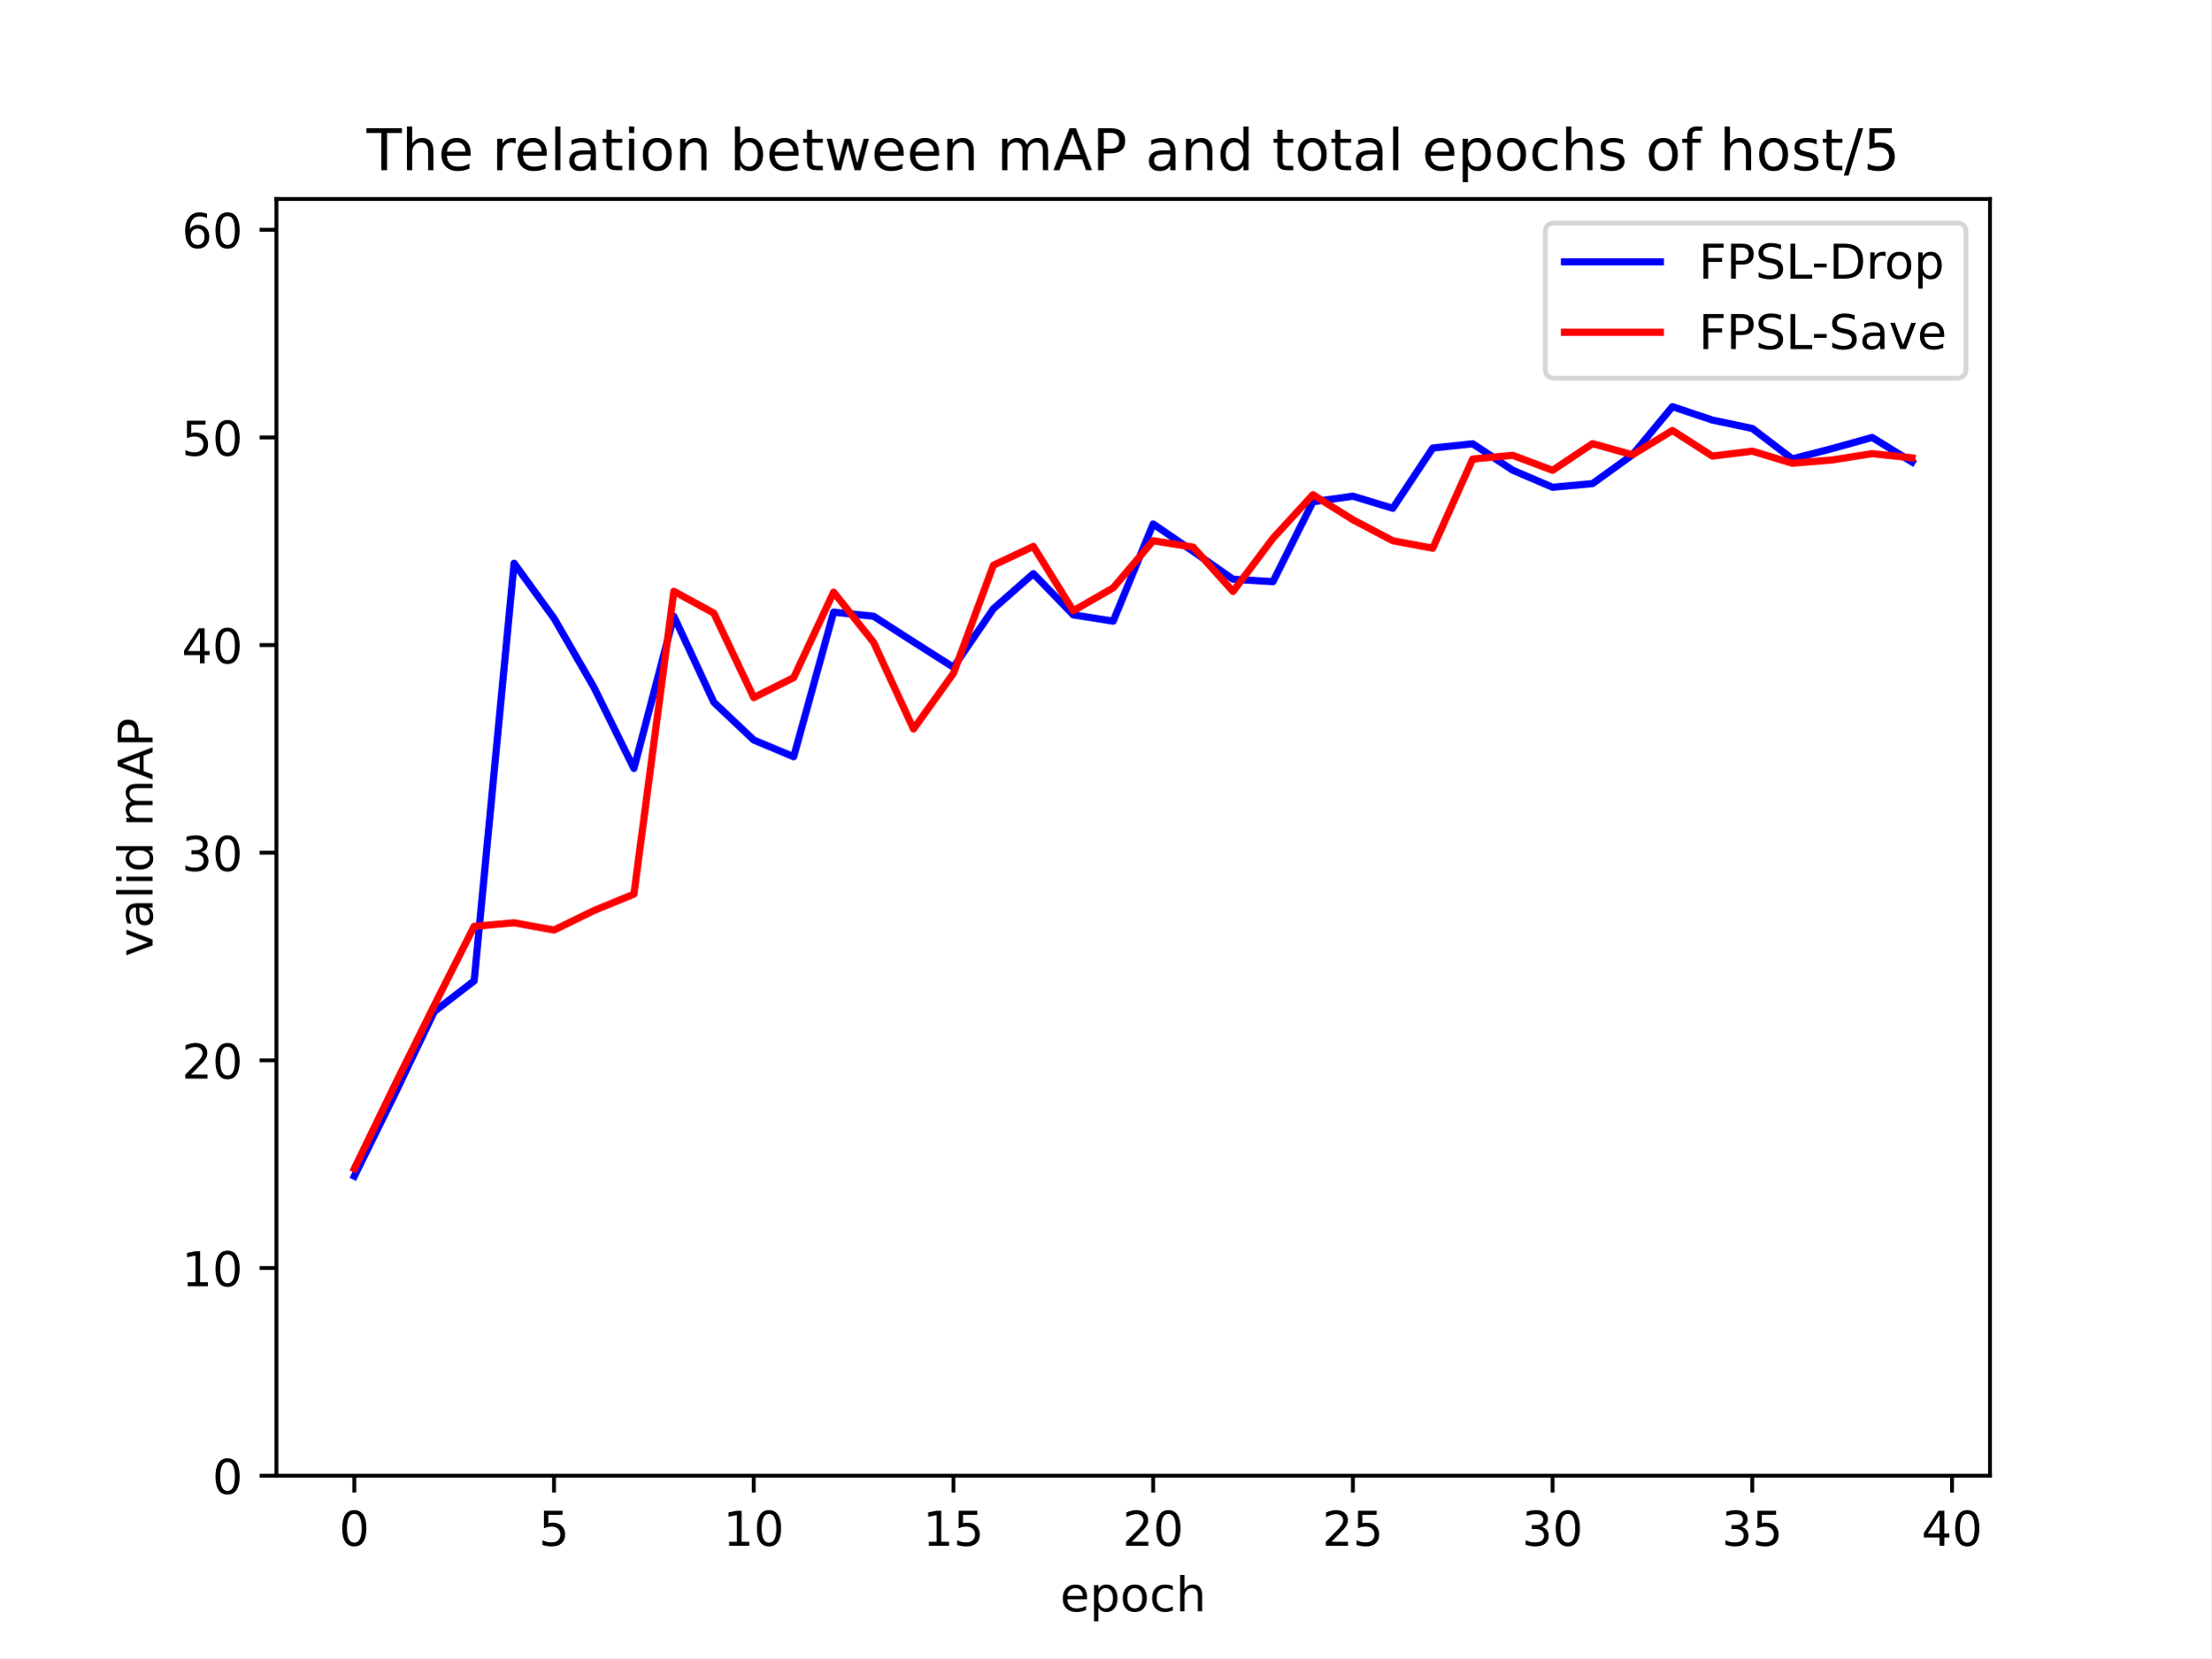
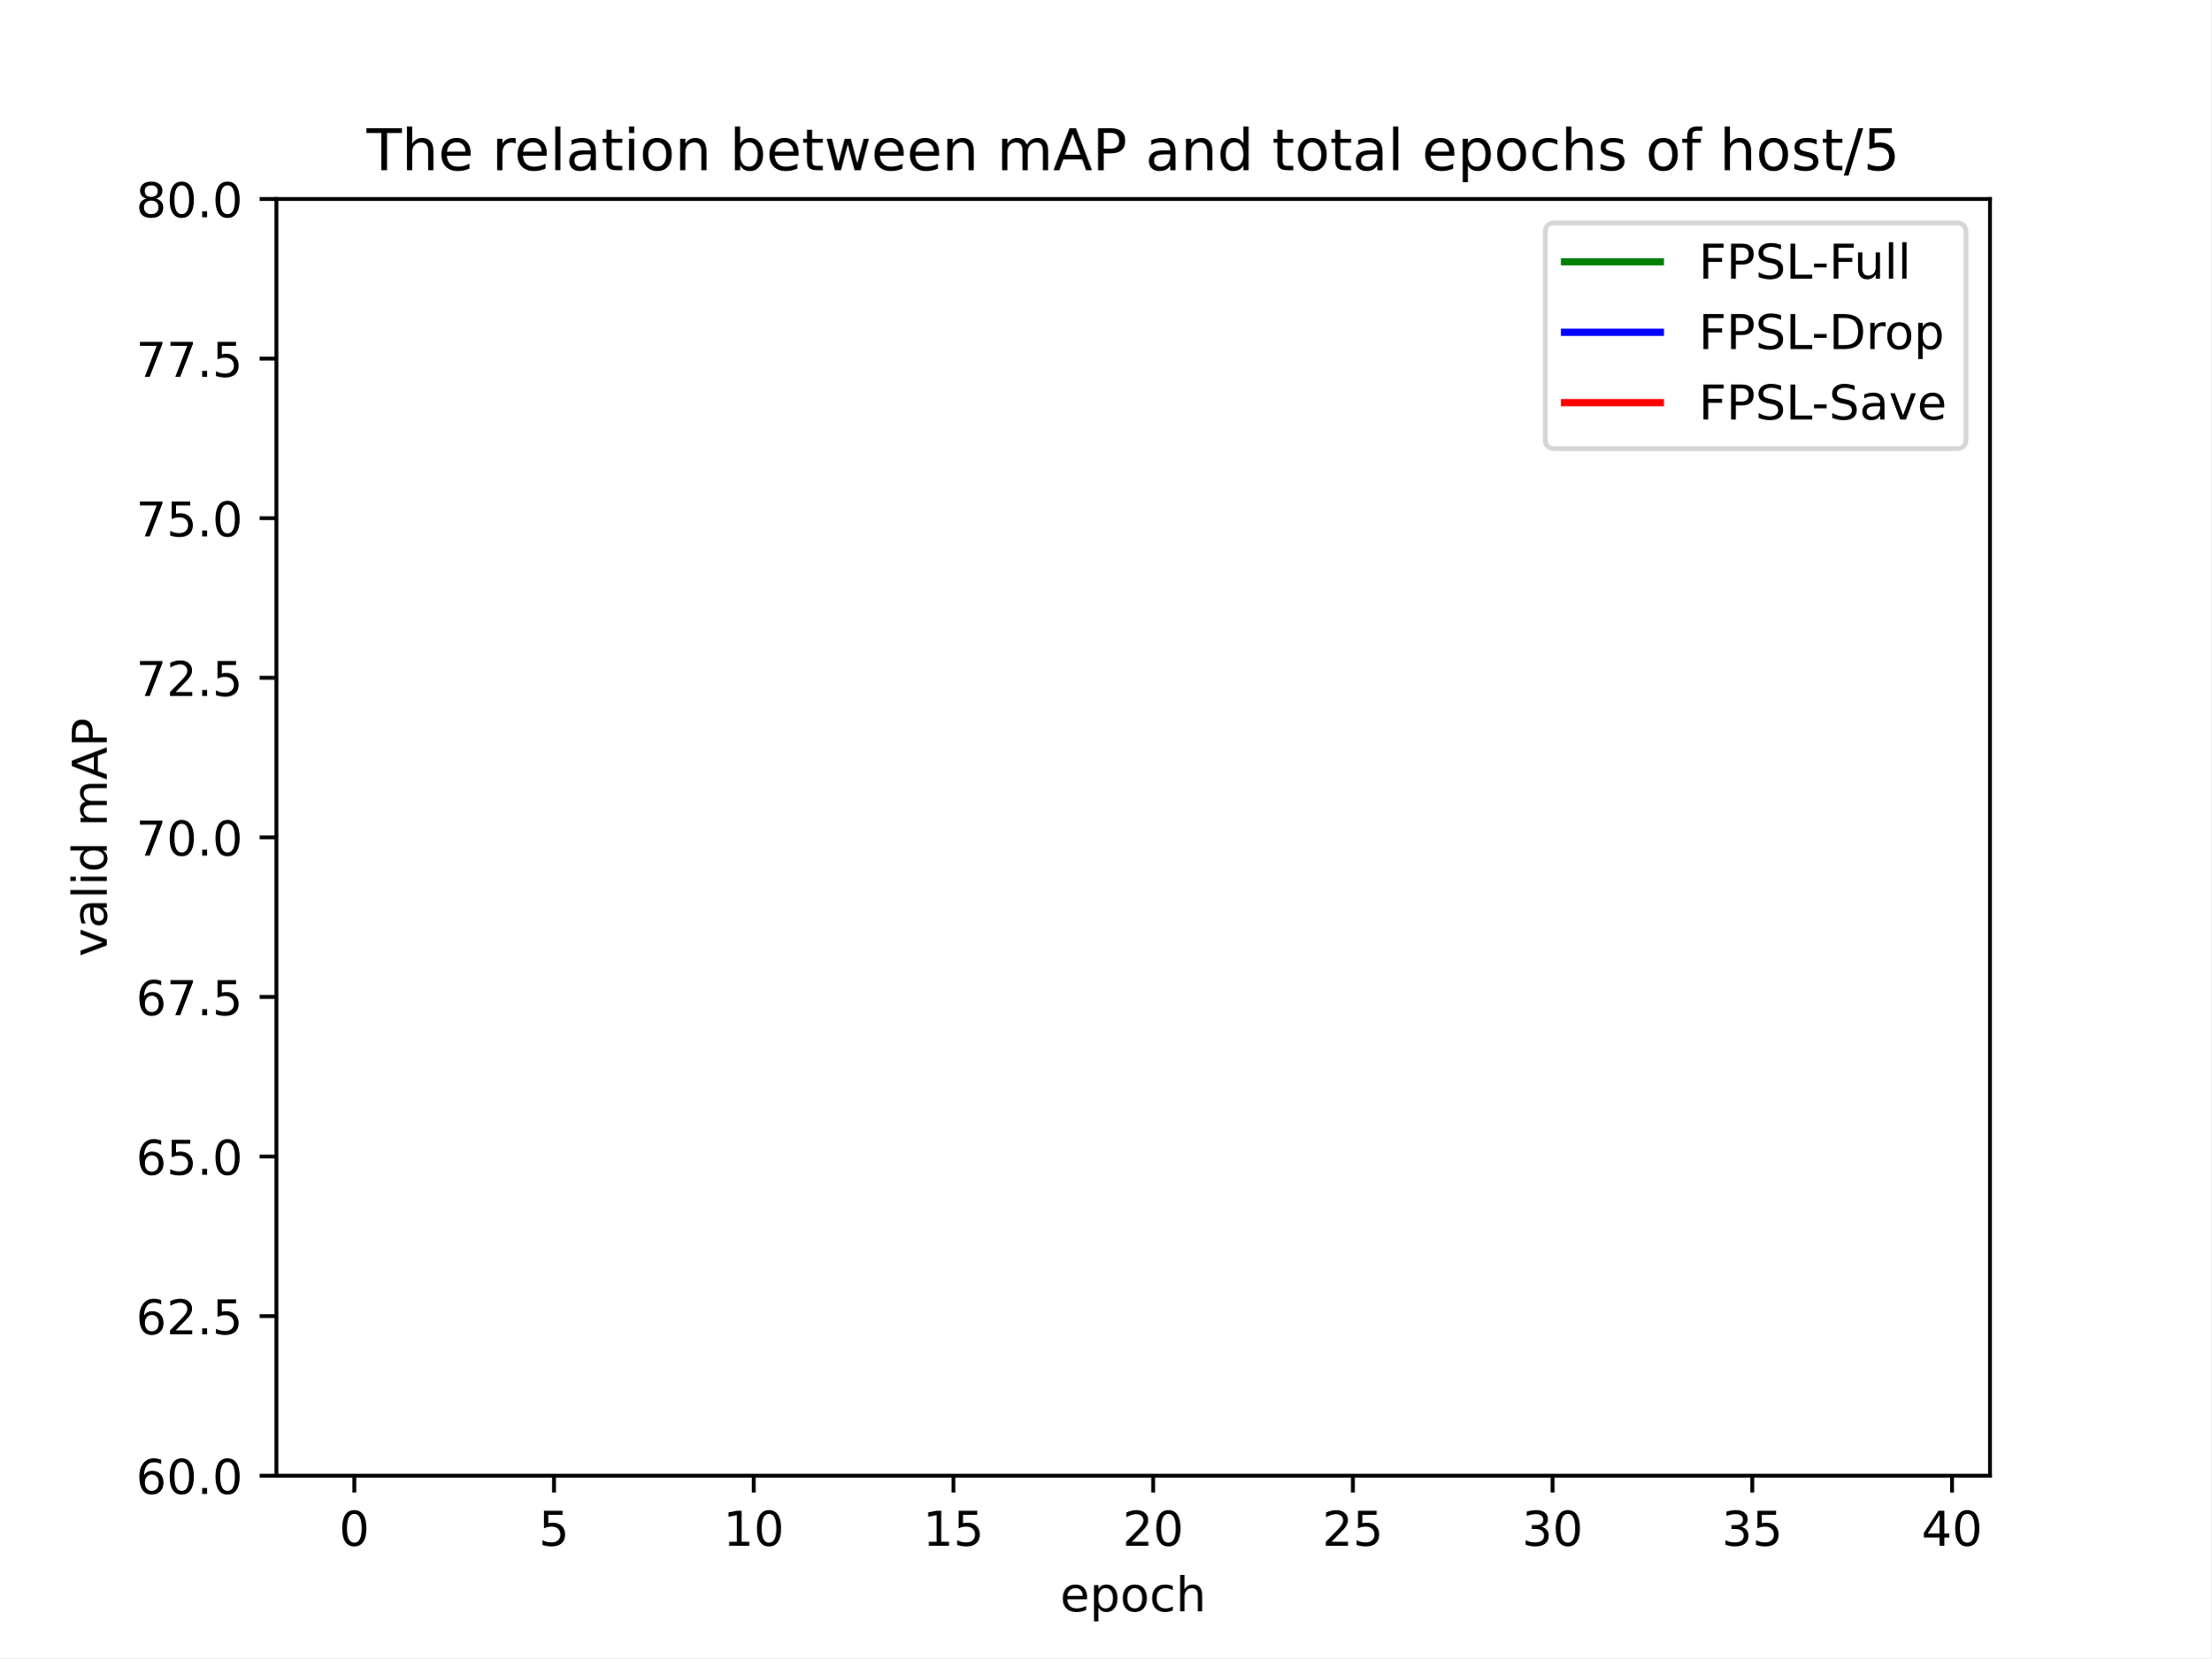
<svg xmlns="http://www.w3.org/2000/svg" xmlns:xlink="http://www.w3.org/1999/xlink" width="460.8pt" height="345.6pt" viewBox="0 0 460.8 345.6" version="1.1">
  <defs>
    <style type="text/css">*{stroke-linejoin: round; stroke-linecap: butt}</style>
  </defs>
  <g id="figure_1">
    <g id="patch_1">
      <path d="M 0 345.6  L 460.8 345.6  L 460.8 0  L 0 0  z " style="fill: #ffffff" />
    </g>
    <g id="axes_1">
      <g id="patch_2">
        <path d="M 57.6 307.584  L 414.72 307.584  L 414.72 41.472  L 57.6 41.472  z " style="fill: #ffffff" />
      </g>
      <g id="matplotlib.axis_1">
        <g id="xtick_1">
          <g id="line2d_1">
            <defs>
-               <path id="ma61ef6235e" d="M 0 0  L 0 3.5  " style="stroke: #000000; stroke-width: 0.8" />
-             </defs>
-             <g>
-               <use xlink:href="#ma61ef6235e" x="73.833" y="307.584" style="stroke: #000000; stroke-width: 0.8" />
+               <path id="mdf54185e57" d="M 0 0  L 0 3.5  " style="stroke: #000000; stroke-width: 0.8" />
+             </defs>
+             <g>
+               <use xlink:href="#mdf54185e57" x="73.833" y="307.584" style="stroke: #000000; stroke-width: 0.8" />
            </g>
          </g>
          <g id="text_1">
            <g transform="translate(70.65148 322.1824) scale(0.1 -0.1)">
              <defs>
                <path id="DejaVuSans-30" d="M 2034 4250  Q 1547 4250 1301 3770  Q 1056 3291 1056 2328  Q 1056 1369 1301 889  Q 1547 409 2034 409  Q 2525 409 2770 889  Q 3016 1369 3016 2328  Q 3016 3291 2770 3770  Q 2525 4250 2034 4250  z M 2034 4750  Q 2819 4750 3233 4129  Q 3647 3509 3647 2328  Q 3647 1150 3233 529  Q 2819 -91 2034 -91  Q 1250 -91 836 529  Q 422 1150 422 2328  Q 422 3509 836 4129  Q 1250 4750 2034 4750  z " transform="scale(0.015625)" />
              </defs>
              <use xlink:href="#DejaVuSans-30" />
            </g>
          </g>
        </g>
        <g id="xtick_2">
          <g id="line2d_2">
            <g>
-               <use xlink:href="#ma61ef6235e" x="115.455" y="307.584" style="stroke: #000000; stroke-width: 0.8" />
+               <use xlink:href="#mdf54185e57" x="115.455" y="307.584" style="stroke: #000000; stroke-width: 0.8" />
            </g>
          </g>
          <g id="text_2">
            <g transform="translate(112.2739 322.1824) scale(0.1 -0.1)">
              <defs>
                <path id="DejaVuSans-35" d="M 691 4666  L 3169 4666  L 3169 4134  L 1269 4134  L 1269 2991  Q 1406 3038 1543 3061  Q 1681 3084 1819 3084  Q 2600 3084 3056 2656  Q 3513 2228 3513 1497  Q 3513 744 3044 326  Q 2575 -91 1722 -91  Q 1428 -91 1123 -41  Q 819 9 494 109  L 494 744  Q 775 591 1075 516  Q 1375 441 1709 441  Q 2250 441 2565 725  Q 2881 1009 2881 1497  Q 2881 1984 2565 2268  Q 2250 2553 1709 2553  Q 1456 2553 1204 2497  Q 953 2441 691 2322  L 691 4666  z " transform="scale(0.015625)" />
              </defs>
              <use xlink:href="#DejaVuSans-35" />
            </g>
          </g>
        </g>
        <g id="xtick_3">
          <g id="line2d_3">
            <g>
-               <use xlink:href="#ma61ef6235e" x="157.077" y="307.584" style="stroke: #000000; stroke-width: 0.8" />
+               <use xlink:href="#mdf54185e57" x="157.077" y="307.584" style="stroke: #000000; stroke-width: 0.8" />
            </g>
          </g>
          <g id="text_3">
            <g transform="translate(150.715 322.1824) scale(0.1 -0.1)">
              <defs>
                <path id="DejaVuSans-31" d="M 794 531  L 1825 531  L 1825 4091  L 703 3866  L 703 4441  L 1819 4666  L 2450 4666  L 2450 531  L 3481 531  L 3481 0  L 794 0  L 794 531  z " transform="scale(0.015625)" />
              </defs>
              <use xlink:href="#DejaVuSans-31" />
              <use xlink:href="#DejaVuSans-30" x="63.623" />
            </g>
          </g>
        </g>
        <g id="xtick_4">
          <g id="line2d_4">
            <g>
-               <use xlink:href="#ma61ef6235e" x="198.7" y="307.584" style="stroke: #000000; stroke-width: 0.8" />
+               <use xlink:href="#mdf54185e57" x="198.7" y="307.584" style="stroke: #000000; stroke-width: 0.8" />
            </g>
          </g>
          <g id="text_4">
            <g transform="translate(192.3374 322.1824) scale(0.1 -0.1)">
              <use xlink:href="#DejaVuSans-31" />
              <use xlink:href="#DejaVuSans-35" x="63.623" />
            </g>
          </g>
        </g>
        <g id="xtick_5">
          <g id="line2d_5">
            <g>
-               <use xlink:href="#ma61ef6235e" x="240.322" y="307.584" style="stroke: #000000; stroke-width: 0.8" />
+               <use xlink:href="#mdf54185e57" x="240.322" y="307.584" style="stroke: #000000; stroke-width: 0.8" />
            </g>
          </g>
          <g id="text_5">
            <g transform="translate(233.9597 322.1824) scale(0.1 -0.1)">
              <defs>
                <path id="DejaVuSans-32" d="M 1228 531  L 3431 531  L 3431 0  L 469 0  L 469 531  Q 828 903 1448 1529  Q 2069 2156 2228 2338  Q 2531 2678 2651 2914  Q 2772 3150 2772 3378  Q 2772 3750 2511 3984  Q 2250 4219 1831 4219  Q 1534 4219 1204 4116  Q 875 4013 500 3803  L 500 4441  Q 881 4594 1212 4672  Q 1544 4750 1819 4750  Q 2544 4750 2975 4387  Q 3406 4025 3406 3419  Q 3406 3131 3298 2873  Q 3191 2616 2906 2266  Q 2828 2175 2409 1742  Q 1991 1309 1228 531  z " transform="scale(0.015625)" />
              </defs>
              <use xlink:href="#DejaVuSans-32" />
              <use xlink:href="#DejaVuSans-30" x="63.623" />
            </g>
          </g>
        </g>
        <g id="xtick_6">
          <g id="line2d_6">
            <g>
-               <use xlink:href="#ma61ef6235e" x="281.945" y="307.584" style="stroke: #000000; stroke-width: 0.8" />
+               <use xlink:href="#mdf54185e57" x="281.945" y="307.584" style="stroke: #000000; stroke-width: 0.8" />
            </g>
          </g>
          <g id="text_6">
            <g transform="translate(275.5821 322.1824) scale(0.1 -0.1)">
              <use xlink:href="#DejaVuSans-32" />
              <use xlink:href="#DejaVuSans-35" x="63.623" />
            </g>
          </g>
        </g>
        <g id="xtick_7">
          <g id="line2d_7">
            <g>
-               <use xlink:href="#ma61ef6235e" x="323.567" y="307.584" style="stroke: #000000; stroke-width: 0.8" />
+               <use xlink:href="#mdf54185e57" x="323.567" y="307.584" style="stroke: #000000; stroke-width: 0.8" />
            </g>
          </g>
          <g id="text_7">
            <g transform="translate(317.2045 322.1824) scale(0.1 -0.1)">
              <defs>
                <path id="DejaVuSans-33" d="M 2597 2516  Q 3050 2419 3304 2112  Q 3559 1806 3559 1356  Q 3559 666 3084 287  Q 2609 -91 1734 -91  Q 1441 -91 1130 -33  Q 819 25 488 141  L 488 750  Q 750 597 1062 519  Q 1375 441 1716 441  Q 2309 441 2620 675  Q 2931 909 2931 1356  Q 2931 1769 2642 2001  Q 2353 2234 1838 2234  L 1294 2234  L 1294 2753  L 1863 2753  Q 2328 2753 2575 2939  Q 2822 3125 2822 3475  Q 2822 3834 2567 4026  Q 2313 4219 1838 4219  Q 1578 4219 1281 4162  Q 984 4106 628 3988  L 628 4550  Q 988 4650 1302 4700  Q 1616 4750 1894 4750  Q 2613 4750 3031 4423  Q 3450 4097 3450 3541  Q 3450 3153 3228 2886  Q 3006 2619 2597 2516  z " transform="scale(0.015625)" />
              </defs>
              <use xlink:href="#DejaVuSans-33" />
              <use xlink:href="#DejaVuSans-30" x="63.623" />
            </g>
          </g>
        </g>
        <g id="xtick_8">
          <g id="line2d_8">
            <g>
-               <use xlink:href="#ma61ef6235e" x="365.189" y="307.584" style="stroke: #000000; stroke-width: 0.8" />
+               <use xlink:href="#mdf54185e57" x="365.189" y="307.584" style="stroke: #000000; stroke-width: 0.8" />
            </g>
          </g>
          <g id="text_8">
            <g transform="translate(358.8269 322.1824) scale(0.1 -0.1)">
              <use xlink:href="#DejaVuSans-33" />
              <use xlink:href="#DejaVuSans-35" x="63.623" />
            </g>
          </g>
        </g>
        <g id="xtick_9">
          <g id="line2d_9">
            <g>
-               <use xlink:href="#ma61ef6235e" x="406.812" y="307.584" style="stroke: #000000; stroke-width: 0.8" />
+               <use xlink:href="#mdf54185e57" x="406.812" y="307.584" style="stroke: #000000; stroke-width: 0.8" />
            </g>
          </g>
          <g id="text_9">
            <g transform="translate(400.4492 322.1824) scale(0.1 -0.1)">
              <defs>
                <path id="DejaVuSans-34" d="M 2419 4116  L 825 1625  L 2419 1625  L 2419 4116  z M 2253 4666  L 3047 4666  L 3047 1625  L 3713 1625  L 3713 1100  L 3047 1100  L 3047 0  L 2419 0  L 2419 1100  L 313 1100  L 313 1709  L 2253 4666  z " transform="scale(0.015625)" />
              </defs>
              <use xlink:href="#DejaVuSans-34" />
              <use xlink:href="#DejaVuSans-30" x="63.623" />
            </g>
          </g>
        </g>
        <g id="text_10">
          <g transform="translate(220.9319 335.8606) scale(0.1 -0.1)">
            <defs>
              <path id="DejaVuSans-65" d="M 3597 1894  L 3597 1613  L 953 1613  Q 991 1019 1311 708  Q 1631 397 2203 397  Q 2534 397 2845 478  Q 3156 559 3463 722  L 3463 178  Q 3153 47 2828 -22  Q 2503 -91 2169 -91  Q 1331 -91 842 396  Q 353 884 353 1716  Q 353 2575 817 3079  Q 1281 3584 2069 3584  Q 2775 3584 3186 3129  Q 3597 2675 3597 1894  z M 3022 2063  Q 3016 2534 2758 2815  Q 2500 3097 2075 3097  Q 1594 3097 1305 2825  Q 1016 2553 972 2059  L 3022 2063  z " transform="scale(0.015625)" />
              <path id="DejaVuSans-70" d="M 1159 525  L 1159 -1331  L 581 -1331  L 581 3500  L 1159 3500  L 1159 2969  Q 1341 3281 1617 3432  Q 1894 3584 2278 3584  Q 2916 3584 3314 3078  Q 3713 2572 3713 1747  Q 3713 922 3314 415  Q 2916 -91 2278 -91  Q 1894 -91 1617 61  Q 1341 213 1159 525  z M 3116 1747  Q 3116 2381 2855 2742  Q 2594 3103 2138 3103  Q 1681 3103 1420 2742  Q 1159 2381 1159 1747  Q 1159 1113 1420 752  Q 1681 391 2138 391  Q 2594 391 2855 752  Q 3116 1113 3116 1747  z " transform="scale(0.015625)" />
              <path id="DejaVuSans-6f" d="M 1959 3097  Q 1497 3097 1228 2736  Q 959 2375 959 1747  Q 959 1119 1226 758  Q 1494 397 1959 397  Q 2419 397 2687 759  Q 2956 1122 2956 1747  Q 2956 2369 2687 2733  Q 2419 3097 1959 3097  z M 1959 3584  Q 2709 3584 3137 3096  Q 3566 2609 3566 1747  Q 3566 888 3137 398  Q 2709 -91 1959 -91  Q 1206 -91 779 398  Q 353 888 353 1747  Q 353 2609 779 3096  Q 1206 3584 1959 3584  z " transform="scale(0.015625)" />
              <path id="DejaVuSans-63" d="M 3122 3366  L 3122 2828  Q 2878 2963 2633 3030  Q 2388 3097 2138 3097  Q 1578 3097 1268 2742  Q 959 2388 959 1747  Q 959 1106 1268 751  Q 1578 397 2138 397  Q 2388 397 2633 464  Q 2878 531 3122 666  L 3122 134  Q 2881 22 2623 -34  Q 2366 -91 2075 -91  Q 1284 -91 818 406  Q 353 903 353 1747  Q 353 2603 823 3093  Q 1294 3584 2113 3584  Q 2378 3584 2631 3529  Q 2884 3475 3122 3366  z " transform="scale(0.015625)" />
              <path id="DejaVuSans-68" d="M 3513 2113  L 3513 0  L 2938 0  L 2938 2094  Q 2938 2591 2744 2837  Q 2550 3084 2163 3084  Q 1697 3084 1428 2787  Q 1159 2491 1159 1978  L 1159 0  L 581 0  L 581 4863  L 1159 4863  L 1159 2956  Q 1366 3272 1645 3428  Q 1925 3584 2291 3584  Q 2894 3584 3203 3211  Q 3513 2838 3513 2113  z " transform="scale(0.015625)" />
            </defs>
            <use xlink:href="#DejaVuSans-65" />
            <use xlink:href="#DejaVuSans-70" x="61.523" />
            <use xlink:href="#DejaVuSans-6f" x="125" />
            <use xlink:href="#DejaVuSans-63" x="186.182" />
            <use xlink:href="#DejaVuSans-68" x="241.162" />
          </g>
        </g>
      </g>
      <g id="matplotlib.axis_2">
        <g id="ytick_1">
          <g id="line2d_10">
            <defs>
-               <path id="mece4c8cf5b" d="M 0 0  L -3.5 0  " style="stroke: #000000; stroke-width: 0.8" />
-             </defs>
-             <g>
-               <use xlink:href="#mece4c8cf5b" x="57.6" y="307.584" style="stroke: #000000; stroke-width: 0.8" />
+               <path id="m11a56a03ef" d="M 0 0  L -3.5 0  " style="stroke: #000000; stroke-width: 0.8" />
+             </defs>
+             <g>
+               <use xlink:href="#m11a56a03ef" x="57.6" y="307.584" style="stroke: #000000; stroke-width: 0.8" />
            </g>
          </g>
          <g id="text_11">
-             <g transform="translate(44.2375 311.3832) scale(0.1 -0.1)">
-               <use xlink:href="#DejaVuSans-30" />
+             <g transform="translate(28.33438 311.3832) scale(0.1 -0.1)">
+               <defs>
+                 <path id="DejaVuSans-36" d="M 2113 2584  Q 1688 2584 1439 2293  Q 1191 2003 1191 1497  Q 1191 994 1439 701  Q 1688 409 2113 409  Q 2538 409 2786 701  Q 3034 994 3034 1497  Q 3034 2003 2786 2293  Q 2538 2584 2113 2584  z M 3366 4563  L 3366 3988  Q 3128 4100 2886 4159  Q 2644 4219 2406 4219  Q 1781 4219 1451 3797  Q 1122 3375 1075 2522  Q 1259 2794 1537 2939  Q 1816 3084 2150 3084  Q 2853 3084 3261 2657  Q 3669 2231 3669 1497  Q 3669 778 3244 343  Q 2819 -91 2113 -91  Q 1303 -91 875 529  Q 447 1150 447 2328  Q 447 3434 972 4092  Q 1497 4750 2381 4750  Q 2619 4750 2861 4703  Q 3103 4656 3366 4563  z " transform="scale(0.015625)" />
+                 <path id="DejaVuSans-2e" d="M 684 794  L 1344 794  L 1344 0  L 684 0  L 684 794  z " transform="scale(0.015625)" />
+               </defs>
+               <use xlink:href="#DejaVuSans-36" />
+               <use xlink:href="#DejaVuSans-30" x="63.623" />
+               <use xlink:href="#DejaVuSans-2e" x="127.246" />
+               <use xlink:href="#DejaVuSans-30" x="159.033" />
            </g>
          </g>
        </g>
        <g id="ytick_2">
          <g id="line2d_11">
            <g>
-               <use xlink:href="#mece4c8cf5b" x="57.6" y="264.3" style="stroke: #000000; stroke-width: 0.8" />
+               <use xlink:href="#m11a56a03ef" x="57.6" y="274.32" style="stroke: #000000; stroke-width: 0.8" />
            </g>
          </g>
          <g id="text_12">
-             <g transform="translate(37.875 268.0992) scale(0.1 -0.1)">
-               <use xlink:href="#DejaVuSans-31" />
-               <use xlink:href="#DejaVuSans-30" x="63.623" />
+             <g transform="translate(28.33438 278.1192) scale(0.1 -0.1)">
+               <use xlink:href="#DejaVuSans-36" />
+               <use xlink:href="#DejaVuSans-32" x="63.623" />
+               <use xlink:href="#DejaVuSans-2e" x="127.246" />
+               <use xlink:href="#DejaVuSans-35" x="159.033" />
            </g>
          </g>
        </g>
        <g id="ytick_3">
          <g id="line2d_12">
            <g>
-               <use xlink:href="#mece4c8cf5b" x="57.6" y="221.016" style="stroke: #000000; stroke-width: 0.8" />
+               <use xlink:href="#m11a56a03ef" x="57.6" y="241.056" style="stroke: #000000; stroke-width: 0.8" />
            </g>
          </g>
          <g id="text_13">
-             <g transform="translate(37.875 224.8153) scale(0.1 -0.1)">
-               <use xlink:href="#DejaVuSans-32" />
-               <use xlink:href="#DejaVuSans-30" x="63.623" />
+             <g transform="translate(28.33438 244.8552) scale(0.1 -0.1)">
+               <use xlink:href="#DejaVuSans-36" />
+               <use xlink:href="#DejaVuSans-35" x="63.623" />
+               <use xlink:href="#DejaVuSans-2e" x="127.246" />
+               <use xlink:href="#DejaVuSans-30" x="159.033" />
            </g>
          </g>
        </g>
        <g id="ytick_4">
          <g id="line2d_13">
            <g>
-               <use xlink:href="#mece4c8cf5b" x="57.6" y="177.732" style="stroke: #000000; stroke-width: 0.8" />
+               <use xlink:href="#m11a56a03ef" x="57.6" y="207.792" style="stroke: #000000; stroke-width: 0.8" />
            </g>
          </g>
          <g id="text_14">
-             <g transform="translate(37.875 181.5313) scale(0.1 -0.1)">
-               <use xlink:href="#DejaVuSans-33" />
-               <use xlink:href="#DejaVuSans-30" x="63.623" />
+             <g transform="translate(28.33438 211.5912) scale(0.1 -0.1)">
+               <defs>
+                 <path id="DejaVuSans-37" d="M 525 4666  L 3525 4666  L 3525 4397  L 1831 0  L 1172 0  L 2766 4134  L 525 4134  L 525 4666  z " transform="scale(0.015625)" />
+               </defs>
+               <use xlink:href="#DejaVuSans-36" />
+               <use xlink:href="#DejaVuSans-37" x="63.623" />
+               <use xlink:href="#DejaVuSans-2e" x="127.246" />
+               <use xlink:href="#DejaVuSans-35" x="159.033" />
            </g>
          </g>
        </g>
        <g id="ytick_5">
          <g id="line2d_14">
            <g>
-               <use xlink:href="#mece4c8cf5b" x="57.6" y="134.448" style="stroke: #000000; stroke-width: 0.8" />
+               <use xlink:href="#m11a56a03ef" x="57.6" y="174.528" style="stroke: #000000; stroke-width: 0.8" />
            </g>
          </g>
          <g id="text_15">
-             <g transform="translate(37.875 138.2473) scale(0.1 -0.1)">
-               <use xlink:href="#DejaVuSans-34" />
-               <use xlink:href="#DejaVuSans-30" x="63.623" />
+             <g transform="translate(28.33438 178.3272) scale(0.1 -0.1)">
+               <use xlink:href="#DejaVuSans-37" />
+               <use xlink:href="#DejaVuSans-30" x="63.623" />
+               <use xlink:href="#DejaVuSans-2e" x="127.246" />
+               <use xlink:href="#DejaVuSans-30" x="159.033" />
            </g>
          </g>
        </g>
        <g id="ytick_6">
          <g id="line2d_15">
            <g>
-               <use xlink:href="#mece4c8cf5b" x="57.6" y="91.164" style="stroke: #000000; stroke-width: 0.8" />
+               <use xlink:href="#m11a56a03ef" x="57.6" y="141.264" style="stroke: #000000; stroke-width: 0.8" />
            </g>
          </g>
          <g id="text_16">
-             <g transform="translate(37.875 94.96335) scale(0.1 -0.1)">
-               <use xlink:href="#DejaVuSans-35" />
-               <use xlink:href="#DejaVuSans-30" x="63.623" />
+             <g transform="translate(28.33438 145.0632) scale(0.1 -0.1)">
+               <use xlink:href="#DejaVuSans-37" />
+               <use xlink:href="#DejaVuSans-32" x="63.623" />
+               <use xlink:href="#DejaVuSans-2e" x="127.246" />
+               <use xlink:href="#DejaVuSans-35" x="159.033" />
            </g>
          </g>
        </g>
        <g id="ytick_7">
          <g id="line2d_16">
            <g>
-               <use xlink:href="#mece4c8cf5b" x="57.6" y="47.88" style="stroke: #000000; stroke-width: 0.8" />
+               <use xlink:href="#m11a56a03ef" x="57.6" y="108" style="stroke: #000000; stroke-width: 0.8" />
            </g>
          </g>
          <g id="text_17">
-             <g transform="translate(37.875 51.67938) scale(0.1 -0.1)">
-               <defs>
-                 <path id="DejaVuSans-36" d="M 2113 2584  Q 1688 2584 1439 2293  Q 1191 2003 1191 1497  Q 1191 994 1439 701  Q 1688 409 2113 409  Q 2538 409 2786 701  Q 3034 994 3034 1497  Q 3034 2003 2786 2293  Q 2538 2584 2113 2584  z M 3366 4563  L 3366 3988  Q 3128 4100 2886 4159  Q 2644 4219 2406 4219  Q 1781 4219 1451 3797  Q 1122 3375 1075 2522  Q 1259 2794 1537 2939  Q 1816 3084 2150 3084  Q 2853 3084 3261 2657  Q 3669 2231 3669 1497  Q 3669 778 3244 343  Q 2819 -91 2113 -91  Q 1303 -91 875 529  Q 447 1150 447 2328  Q 447 3434 972 4092  Q 1497 4750 2381 4750  Q 2619 4750 2861 4703  Q 3103 4656 3366 4563  z " transform="scale(0.015625)" />
-               </defs>
-               <use xlink:href="#DejaVuSans-36" />
-               <use xlink:href="#DejaVuSans-30" x="63.623" />
-             </g>
-           </g>
-         </g>
-         <g id="text_18">
-           <g transform="translate(31.79531 199.3983) rotate(-90) scale(0.1 -0.1)">
+             <g transform="translate(28.33438 111.7992) scale(0.1 -0.1)">
+               <use xlink:href="#DejaVuSans-37" />
+               <use xlink:href="#DejaVuSans-35" x="63.623" />
+               <use xlink:href="#DejaVuSans-2e" x="127.246" />
+               <use xlink:href="#DejaVuSans-30" x="159.033" />
+             </g>
+           </g>
+         </g>
+         <g id="ytick_8">
+           <g id="line2d_17">
+             <g>
+               <use xlink:href="#m11a56a03ef" x="57.6" y="74.736" style="stroke: #000000; stroke-width: 0.8" />
+             </g>
+           </g>
+           <g id="text_18">
+             <g transform="translate(28.33438 78.53522) scale(0.1 -0.1)">
+               <use xlink:href="#DejaVuSans-37" />
+               <use xlink:href="#DejaVuSans-37" x="63.623" />
+               <use xlink:href="#DejaVuSans-2e" x="127.246" />
+               <use xlink:href="#DejaVuSans-35" x="159.033" />
+             </g>
+           </g>
+         </g>
+         <g id="ytick_9">
+           <g id="line2d_18">
+             <g>
+               <use xlink:href="#m11a56a03ef" x="57.6" y="41.472" style="stroke: #000000; stroke-width: 0.8" />
+             </g>
+           </g>
+           <g id="text_19">
+             <g transform="translate(28.33438 45.27122) scale(0.1 -0.1)">
+               <defs>
+                 <path id="DejaVuSans-38" d="M 2034 2216  Q 1584 2216 1326 1975  Q 1069 1734 1069 1313  Q 1069 891 1326 650  Q 1584 409 2034 409  Q 2484 409 2743 651  Q 3003 894 3003 1313  Q 3003 1734 2745 1975  Q 2488 2216 2034 2216  z M 1403 2484  Q 997 2584 770 2862  Q 544 3141 544 3541  Q 544 4100 942 4425  Q 1341 4750 2034 4750  Q 2731 4750 3128 4425  Q 3525 4100 3525 3541  Q 3525 3141 3298 2862  Q 3072 2584 2669 2484  Q 3125 2378 3379 2068  Q 3634 1759 3634 1313  Q 3634 634 3220 271  Q 2806 -91 2034 -91  Q 1263 -91 848 271  Q 434 634 434 1313  Q 434 1759 690 2068  Q 947 2378 1403 2484  z M 1172 3481  Q 1172 3119 1398 2916  Q 1625 2713 2034 2713  Q 2441 2713 2670 2916  Q 2900 3119 2900 3481  Q 2900 3844 2670 4047  Q 2441 4250 2034 4250  Q 1625 4250 1398 4047  Q 1172 3844 1172 3481  z " transform="scale(0.015625)" />
+               </defs>
+               <use xlink:href="#DejaVuSans-38" />
+               <use xlink:href="#DejaVuSans-30" x="63.623" />
+               <use xlink:href="#DejaVuSans-2e" x="127.246" />
+               <use xlink:href="#DejaVuSans-30" x="159.033" />
+             </g>
+           </g>
+         </g>
+         <g id="text_20">
+           <g transform="translate(22.25469 199.3983) rotate(-90) scale(0.1 -0.1)">
            <defs>
              <path id="DejaVuSans-76" d="M 191 3500  L 800 3500  L 1894 563  L 2988 3500  L 3597 3500  L 2284 0  L 1503 0  L 191 3500  z " transform="scale(0.015625)" />
              <path id="DejaVuSans-61" d="M 2194 1759  Q 1497 1759 1228 1600  Q 959 1441 959 1056  Q 959 750 1161 570  Q 1363 391 1709 391  Q 2188 391 2477 730  Q 2766 1069 2766 1631  L 2766 1759  L 2194 1759  z M 3341 1997  L 3341 0  L 2766 0  L 2766 531  Q 2569 213 2275 61  Q 1981 -91 1556 -91  Q 1019 -91 701 211  Q 384 513 384 1019  Q 384 1609 779 1909  Q 1175 2209 1959 2209  L 2766 2209  L 2766 2266  Q 2766 2663 2505 2880  Q 2244 3097 1772 3097  Q 1472 3097 1187 3025  Q 903 2953 641 2809  L 641 3341  Q 956 3463 1253 3523  Q 1550 3584 1831 3584  Q 2591 3584 2966 3190  Q 3341 2797 3341 1997  z " transform="scale(0.015625)" />
              <path id="DejaVuSans-6c" d="M 603 4863  L 1178 4863  L 1178 0  L 603 0  L 603 4863  z " transform="scale(0.015625)" />
              <path id="DejaVuSans-69" d="M 603 3500  L 1178 3500  L 1178 0  L 603 0  L 603 3500  z M 603 4863  L 1178 4863  L 1178 4134  L 603 4134  L 603 4863  z " transform="scale(0.015625)" />
              <path id="DejaVuSans-64" d="M 2906 2969  L 2906 4863  L 3481 4863  L 3481 0  L 2906 0  L 2906 525  Q 2725 213 2448 61  Q 2172 -91 1784 -91  Q 1150 -91 751 415  Q 353 922 353 1747  Q 353 2572 751 3078  Q 1150 3584 1784 3584  Q 2172 3584 2448 3432  Q 2725 3281 2906 2969  z M 947 1747  Q 947 1113 1208 752  Q 1469 391 1925 391  Q 2381 391 2643 752  Q 2906 1113 2906 1747  Q 2906 2381 2643 2742  Q 2381 3103 1925 3103  Q 1469 3103 1208 2742  Q 947 2381 947 1747  z " transform="scale(0.015625)" />
              <path id="DejaVuSans-20" transform="scale(0.015625)" />
              <path id="DejaVuSans-6d" d="M 3328 2828  Q 3544 3216 3844 3400  Q 4144 3584 4550 3584  Q 5097 3584 5394 3201  Q 5691 2819 5691 2113  L 5691 0  L 5113 0  L 5113 2094  Q 5113 2597 4934 2840  Q 4756 3084 4391 3084  Q 3944 3084 3684 2787  Q 3425 2491 3425 1978  L 3425 0  L 2847 0  L 2847 2094  Q 2847 2600 2669 2842  Q 2491 3084 2119 3084  Q 1678 3084 1418 2786  Q 1159 2488 1159 1978  L 1159 0  L 581 0  L 581 3500  L 1159 3500  L 1159 2956  Q 1356 3278 1631 3431  Q 1906 3584 2284 3584  Q 2666 3584 2933 3390  Q 3200 3197 3328 2828  z " transform="scale(0.015625)" />
              <path id="DejaVuSans-41" d="M 2188 4044  L 1331 1722  L 3047 1722  L 2188 4044  z M 1831 4666  L 2547 4666  L 4325 0  L 3669 0  L 3244 1197  L 1141 1197  L 716 0  L 50 0  L 1831 4666  z " transform="scale(0.015625)" />
              <path id="DejaVuSans-50" d="M 1259 4147  L 1259 2394  L 2053 2394  Q 2494 2394 2734 2622  Q 2975 2850 2975 3272  Q 2975 3691 2734 3919  Q 2494 4147 2053 4147  L 1259 4147  z M 628 4666  L 2053 4666  Q 2838 4666 3239 4311  Q 3641 3956 3641 3272  Q 3641 2581 3239 2228  Q 2838 1875 2053 1875  L 1259 1875  L 1259 0  L 628 0  L 628 4666  z " transform="scale(0.015625)" />
            </defs>
            <use xlink:href="#DejaVuSans-76" />
            <use xlink:href="#DejaVuSans-61" x="59.18" />
            <use xlink:href="#DejaVuSans-6c" x="120.459" />
            <use xlink:href="#DejaVuSans-69" x="148.242" />
            <use xlink:href="#DejaVuSans-64" x="176.025" />
            <use xlink:href="#DejaVuSans-20" x="239.502" />
            <use xlink:href="#DejaVuSans-6d" x="271.289" />
            <use xlink:href="#DejaVuSans-41" x="368.701" />
            <use xlink:href="#DejaVuSans-50" x="437.109" />
          </g>
        </g>
      </g>
-       <g id="line2d_17">
-         <path d="M 73.833 245.157  L 82.157 228.283  L 90.482 210.852  L 98.806 204.444  L 107.131 117.406  L 115.455 128.868  L 123.78 143.28  L 132.104 160.162  L 140.429 128.463  L 148.753 146.368  L 157.077 154.241  L 165.402 157.721  L 173.726 127.581  L 182.051 128.438  L 190.375 133.784  L 198.7 139.073  L 207.024 126.885  L 215.349 119.56  L 223.673 128.155  L 231.998 129.46  L 240.322 109.209  L 248.647 114.915  L 256.971 120.739  L 265.296 121.226  L 273.62 104.577  L 281.945 103.415  L 290.269 105.934  L 298.594 93.377  L 306.918 92.486  L 315.243 97.998  L 323.567 101.557  L 331.891 100.787  L 340.216 94.798  L 348.54 84.756  L 356.865 87.543  L 365.189 89.299  L 373.514 95.64  L 381.838 93.486  L 390.163 91.171  L 398.487 96.297  " clip-path="url(#pd6ff4bfc8e)" style="fill: none; stroke: #0000ff; stroke-width: 1.5; stroke-linecap: square" />
-       </g>
-       <g id="line2d_18">
-         <path d="M 73.833 243.596  L 82.157 226.393  L 90.482 209.572  L 98.806 193.073  L 107.131 192.344  L 115.455 193.85  L 123.78 189.786  L 132.104 186.368  L 140.429 123.238  L 148.753 127.792  L 157.077 145.398  L 165.402 141.232  L 173.726 123.417  L 182.051 133.881  L 190.375 151.942  L 198.7 140.351  L 207.024 117.808  L 215.349 113.886  L 223.673 127.303  L 231.998 122.516  L 240.322 112.703  L 248.647 114.034  L 256.971 123.271  L 265.296 112.188  L 273.62 103.108  L 281.945 108.33  L 290.269 112.704  L 298.594 114.255  L 306.918 95.667  L 315.243 94.897  L 323.567 98.022  L 331.891 92.46  L 340.216 94.78  L 348.54 89.717  L 356.865 95.06  L 365.189 94.03  L 373.514 96.542  L 381.838 95.859  L 390.163 94.55  L 398.487 95.431  " clip-path="url(#pd6ff4bfc8e)" style="fill: none; stroke: #ff0000; stroke-width: 1.5; stroke-linecap: square" />
+       <g id="line2d_19">
+         <path clip-path="url(#p053e50d5ec)" style="fill: none; stroke: #008000; stroke-width: 1.5; stroke-linecap: square" />
+       </g>
+       <g id="line2d_20">
+         <path clip-path="url(#p053e50d5ec)" style="fill: none; stroke: #0000ff; stroke-width: 1.5; stroke-linecap: square" />
+       </g>
+       <g id="line2d_21">
+         <path clip-path="url(#p053e50d5ec)" style="fill: none; stroke: #ff0000; stroke-width: 1.5; stroke-linecap: square" />
      </g>
      <g id="patch_3">
        <path d="M 57.6 307.584  L 57.6 41.472  " style="fill: none; stroke: #000000; stroke-width: 0.8; stroke-linejoin: miter; stroke-linecap: square" />
      </g>
      <g id="patch_4">
        <path d="M 414.72 307.584  L 414.72 41.472  " style="fill: none; stroke: #000000; stroke-width: 0.8; stroke-linejoin: miter; stroke-linecap: square" />
      </g>
      <g id="patch_5">
        <path d="M 57.6 307.584  L 414.72 307.584  " style="fill: none; stroke: #000000; stroke-width: 0.8; stroke-linejoin: miter; stroke-linecap: square" />
      </g>
      <g id="patch_6">
        <path d="M 57.6 41.472  L 414.72 41.472  " style="fill: none; stroke: #000000; stroke-width: 0.8; stroke-linejoin: miter; stroke-linecap: square" />
      </g>
-       <g id="text_19">
+       <g id="text_21">
        <g transform="translate(76.39219 35.472) scale(0.12 -0.12)">
          <defs>
            <path id="DejaVuSans-54" d="M -19 4666  L 3928 4666  L 3928 4134  L 2272 4134  L 2272 0  L 1638 0  L 1638 4134  L -19 4134  L -19 4666  z " transform="scale(0.015625)" />
            <path id="DejaVuSans-72" d="M 2631 2963  Q 2534 3019 2420 3045  Q 2306 3072 2169 3072  Q 1681 3072 1420 2755  Q 1159 2438 1159 1844  L 1159 0  L 581 0  L 581 3500  L 1159 3500  L 1159 2956  Q 1341 3275 1631 3429  Q 1922 3584 2338 3584  Q 2397 3584 2469 3576  Q 2541 3569 2628 3553  L 2631 2963  z " transform="scale(0.015625)" />
            <path id="DejaVuSans-74" d="M 1172 4494  L 1172 3500  L 2356 3500  L 2356 3053  L 1172 3053  L 1172 1153  Q 1172 725 1289 603  Q 1406 481 1766 481  L 2356 481  L 2356 0  L 1766 0  Q 1100 0 847 248  Q 594 497 594 1153  L 594 3053  L 172 3053  L 172 3500  L 594 3500  L 594 4494  L 1172 4494  z " transform="scale(0.015625)" />
            <path id="DejaVuSans-6e" d="M 3513 2113  L 3513 0  L 2938 0  L 2938 2094  Q 2938 2591 2744 2837  Q 2550 3084 2163 3084  Q 1697 3084 1428 2787  Q 1159 2491 1159 1978  L 1159 0  L 581 0  L 581 3500  L 1159 3500  L 1159 2956  Q 1366 3272 1645 3428  Q 1925 3584 2291 3584  Q 2894 3584 3203 3211  Q 3513 2838 3513 2113  z " transform="scale(0.015625)" />
            <path id="DejaVuSans-62" d="M 3116 1747  Q 3116 2381 2855 2742  Q 2594 3103 2138 3103  Q 1681 3103 1420 2742  Q 1159 2381 1159 1747  Q 1159 1113 1420 752  Q 1681 391 2138 391  Q 2594 391 2855 752  Q 3116 1113 3116 1747  z M 1159 2969  Q 1341 3281 1617 3432  Q 1894 3584 2278 3584  Q 2916 3584 3314 3078  Q 3713 2572 3713 1747  Q 3713 922 3314 415  Q 2916 -91 2278 -91  Q 1894 -91 1617 61  Q 1341 213 1159 525  L 1159 0  L 581 0  L 581 4863  L 1159 4863  L 1159 2969  z " transform="scale(0.015625)" />
            <path id="DejaVuSans-77" d="M 269 3500  L 844 3500  L 1563 769  L 2278 3500  L 2956 3500  L 3675 769  L 4391 3500  L 4966 3500  L 4050 0  L 3372 0  L 2619 2869  L 1863 0  L 1184 0  L 269 3500  z " transform="scale(0.015625)" />
            <path id="DejaVuSans-73" d="M 2834 3397  L 2834 2853  Q 2591 2978 2328 3040  Q 2066 3103 1784 3103  Q 1356 3103 1142 2972  Q 928 2841 928 2578  Q 928 2378 1081 2264  Q 1234 2150 1697 2047  L 1894 2003  Q 2506 1872 2764 1633  Q 3022 1394 3022 966  Q 3022 478 2636 193  Q 2250 -91 1575 -91  Q 1294 -91 989 -36  Q 684 19 347 128  L 347 722  Q 666 556 975 473  Q 1284 391 1588 391  Q 1994 391 2212 530  Q 2431 669 2431 922  Q 2431 1156 2273 1281  Q 2116 1406 1581 1522  L 1381 1569  Q 847 1681 609 1914  Q 372 2147 372 2553  Q 372 3047 722 3315  Q 1072 3584 1716 3584  Q 2034 3584 2315 3537  Q 2597 3491 2834 3397  z " transform="scale(0.015625)" />
            <path id="DejaVuSans-66" d="M 2375 4863  L 2375 4384  L 1825 4384  Q 1516 4384 1395 4259  Q 1275 4134 1275 3809  L 1275 3500  L 2222 3500  L 2222 3053  L 1275 3053  L 1275 0  L 697 0  L 697 3053  L 147 3053  L 147 3500  L 697 3500  L 697 3744  Q 697 4328 969 4595  Q 1241 4863 1831 4863  L 2375 4863  z " transform="scale(0.015625)" />
            <path id="DejaVuSans-2f" d="M 1625 4666  L 2156 4666  L 531 -594  L 0 -594  L 1625 4666  z " transform="scale(0.015625)" />
          </defs>
          <use xlink:href="#DejaVuSans-54" />
          <use xlink:href="#DejaVuSans-68" x="61.084" />
          <use xlink:href="#DejaVuSans-65" x="124.463" />
          <use xlink:href="#DejaVuSans-20" x="185.986" />
          <use xlink:href="#DejaVuSans-72" x="217.773" />
          <use xlink:href="#DejaVuSans-65" x="256.637" />
          <use xlink:href="#DejaVuSans-6c" x="318.16" />
          <use xlink:href="#DejaVuSans-61" x="345.943" />
          <use xlink:href="#DejaVuSans-74" x="407.223" />
          <use xlink:href="#DejaVuSans-69" x="446.432" />
          <use xlink:href="#DejaVuSans-6f" x="474.215" />
          <use xlink:href="#DejaVuSans-6e" x="535.396" />
          <use xlink:href="#DejaVuSans-20" x="598.775" />
          <use xlink:href="#DejaVuSans-62" x="630.562" />
          <use xlink:href="#DejaVuSans-65" x="694.039" />
          <use xlink:href="#DejaVuSans-74" x="755.562" />
          <use xlink:href="#DejaVuSans-77" x="794.771" />
          <use xlink:href="#DejaVuSans-65" x="876.559" />
          <use xlink:href="#DejaVuSans-65" x="938.082" />
          <use xlink:href="#DejaVuSans-6e" x="999.605" />
          <use xlink:href="#DejaVuSans-20" x="1062.984" />
          <use xlink:href="#DejaVuSans-6d" x="1094.771" />
          <use xlink:href="#DejaVuSans-41" x="1192.184" />
          <use xlink:href="#DejaVuSans-50" x="1260.592" />
          <use xlink:href="#DejaVuSans-20" x="1320.895" />
          <use xlink:href="#DejaVuSans-61" x="1352.682" />
          <use xlink:href="#DejaVuSans-6e" x="1413.961" />
          <use xlink:href="#DejaVuSans-64" x="1477.34" />
          <use xlink:href="#DejaVuSans-20" x="1540.816" />
          <use xlink:href="#DejaVuSans-74" x="1572.604" />
          <use xlink:href="#DejaVuSans-6f" x="1611.812" />
          <use xlink:href="#DejaVuSans-74" x="1672.994" />
          <use xlink:href="#DejaVuSans-61" x="1712.203" />
          <use xlink:href="#DejaVuSans-6c" x="1773.482" />
          <use xlink:href="#DejaVuSans-20" x="1801.266" />
          <use xlink:href="#DejaVuSans-65" x="1833.053" />
          <use xlink:href="#DejaVuSans-70" x="1894.576" />
          <use xlink:href="#DejaVuSans-6f" x="1958.053" />
          <use xlink:href="#DejaVuSans-63" x="2019.234" />
          <use xlink:href="#DejaVuSans-68" x="2074.215" />
          <use xlink:href="#DejaVuSans-73" x="2137.594" />
          <use xlink:href="#DejaVuSans-20" x="2189.693" />
          <use xlink:href="#DejaVuSans-6f" x="2221.48" />
          <use xlink:href="#DejaVuSans-66" x="2282.662" />
          <use xlink:href="#DejaVuSans-20" x="2317.867" />
          <use xlink:href="#DejaVuSans-68" x="2349.654" />
          <use xlink:href="#DejaVuSans-6f" x="2413.033" />
          <use xlink:href="#DejaVuSans-73" x="2474.215" />
          <use xlink:href="#DejaVuSans-74" x="2526.314" />
          <use xlink:href="#DejaVuSans-2f" x="2565.523" />
          <use xlink:href="#DejaVuSans-35" x="2599.215" />
        </g>
      </g>
      <g id="legend_1">
        <g id="patch_7">
-           <path d="M 324.037 78.828  L 407.72 78.828  Q 409.72 78.828 409.72 76.828  L 409.72 48.472  Q 409.72 46.472 407.72 46.472  L 324.037 46.472  Q 322.037 46.472 322.037 48.472  L 322.037 76.828  Q 322.037 78.828 324.037 78.828  z " style="fill: #ffffff; opacity: 0.8; stroke: #cccccc; stroke-linejoin: miter" />
-         </g>
-         <g id="line2d_19">
-           <path d="M 326.037 54.57  L 336.037 54.57  L 346.037 54.57  " style="fill: none; stroke: #0000ff; stroke-width: 1.5; stroke-linecap: square" />
-         </g>
-         <g id="text_20">
+           <path d="M 324.037 93.506  L 407.72 93.506  Q 409.72 93.506 409.72 91.506  L 409.72 48.472  Q 409.72 46.472 407.72 46.472  L 324.037 46.472  Q 322.037 46.472 322.037 48.472  L 322.037 91.506  Q 322.037 93.506 324.037 93.506  z " style="fill: #ffffff; opacity: 0.8; stroke: #cccccc; stroke-linejoin: miter" />
+         </g>
+         <g id="line2d_22">
+           <path d="M 326.037 54.57  L 336.037 54.57  L 346.037 54.57  " style="fill: none; stroke: #008000; stroke-width: 1.5; stroke-linecap: square" />
+         </g>
+         <g id="text_22">
          <g transform="translate(354.0372 58.07044) scale(0.1 -0.1)">
            <defs>
              <path id="DejaVuSans-46" d="M 628 4666  L 3309 4666  L 3309 4134  L 1259 4134  L 1259 2759  L 3109 2759  L 3109 2228  L 1259 2228  L 1259 0  L 628 0  L 628 4666  z " transform="scale(0.015625)" />
              <path id="DejaVuSans-53" d="M 3425 4513  L 3425 3897  Q 3066 4069 2747 4153  Q 2428 4238 2131 4238  Q 1616 4238 1336 4038  Q 1056 3838 1056 3469  Q 1056 3159 1242 3001  Q 1428 2844 1947 2747  L 2328 2669  Q 3034 2534 3370 2195  Q 3706 1856 3706 1288  Q 3706 609 3251 259  Q 2797 -91 1919 -91  Q 1588 -91 1214 -16  Q 841 59 441 206  L 441 856  Q 825 641 1194 531  Q 1563 422 1919 422  Q 2459 422 2753 634  Q 3047 847 3047 1241  Q 3047 1584 2836 1778  Q 2625 1972 2144 2069  L 1759 2144  Q 1053 2284 737 2584  Q 422 2884 422 3419  Q 422 4038 858 4394  Q 1294 4750 2059 4750  Q 2388 4750 2728 4690  Q 3069 4631 3425 4513  z " transform="scale(0.015625)" />
              <path id="DejaVuSans-4c" d="M 628 4666  L 1259 4666  L 1259 531  L 3531 531  L 3531 0  L 628 0  L 628 4666  z " transform="scale(0.015625)" />
              <path id="DejaVuSans-2d" d="M 313 2009  L 1997 2009  L 1997 1497  L 313 1497  L 313 2009  z " transform="scale(0.015625)" />
+               <path id="DejaVuSans-75" d="M 544 1381  L 544 3500  L 1119 3500  L 1119 1403  Q 1119 906 1312 657  Q 1506 409 1894 409  Q 2359 409 2629 706  Q 2900 1003 2900 1516  L 2900 3500  L 3475 3500  L 3475 0  L 2900 0  L 2900 538  Q 2691 219 2414 64  Q 2138 -91 1772 -91  Q 1169 -91 856 284  Q 544 659 544 1381  z M 1991 3584  L 1991 3584  z " transform="scale(0.015625)" />
+             </defs>
+             <use xlink:href="#DejaVuSans-46" />
+             <use xlink:href="#DejaVuSans-50" x="57.52" />
+             <use xlink:href="#DejaVuSans-53" x="117.822" />
+             <use xlink:href="#DejaVuSans-4c" x="181.299" />
+             <use xlink:href="#DejaVuSans-2d" x="235.262" />
+             <use xlink:href="#DejaVuSans-46" x="271.346" />
+             <use xlink:href="#DejaVuSans-75" x="323.365" />
+             <use xlink:href="#DejaVuSans-6c" x="386.744" />
+             <use xlink:href="#DejaVuSans-6c" x="414.527" />
+           </g>
+         </g>
+         <g id="line2d_23">
+           <path d="M 326.037 69.249  L 336.037 69.249  L 346.037 69.249  " style="fill: none; stroke: #0000ff; stroke-width: 1.5; stroke-linecap: square" />
+         </g>
+         <g id="text_23">
+           <g transform="translate(354.0372 72.74856) scale(0.1 -0.1)">
+             <defs>
              <path id="DejaVuSans-44" d="M 1259 4147  L 1259 519  L 2022 519  Q 2988 519 3436 956  Q 3884 1394 3884 2338  Q 3884 3275 3436 3711  Q 2988 4147 2022 4147  L 1259 4147  z M 628 4666  L 1925 4666  Q 3281 4666 3915 4102  Q 4550 3538 4550 2338  Q 4550 1131 3912 565  Q 3275 0 1925 0  L 628 0  L 628 4666  z " transform="scale(0.015625)" />
            </defs>
            <use xlink:href="#DejaVuSans-46" />
            <use xlink:href="#DejaVuSans-50" x="57.52" />
            <use xlink:href="#DejaVuSans-53" x="117.822" />
            <use xlink:href="#DejaVuSans-4c" x="181.299" />
            <use xlink:href="#DejaVuSans-2d" x="235.262" />
            <use xlink:href="#DejaVuSans-44" x="271.346" />
            <use xlink:href="#DejaVuSans-72" x="348.348" />
            <use xlink:href="#DejaVuSans-6f" x="387.211" />
            <use xlink:href="#DejaVuSans-70" x="448.393" />
          </g>
        </g>
-         <g id="line2d_20">
-           <path d="M 326.037 69.249  L 336.037 69.249  L 346.037 69.249  " style="fill: none; stroke: #ff0000; stroke-width: 1.5; stroke-linecap: square" />
-         </g>
-         <g id="text_21">
-           <g transform="translate(354.0372 72.74856) scale(0.1 -0.1)">
+         <g id="line2d_24">
+           <path d="M 326.037 83.927  L 336.037 83.927  L 346.037 83.927  " style="fill: none; stroke: #ff0000; stroke-width: 1.5; stroke-linecap: square" />
+         </g>
+         <g id="text_24">
+           <g transform="translate(354.0372 87.42669) scale(0.1 -0.1)">
            <use xlink:href="#DejaVuSans-46" />
            <use xlink:href="#DejaVuSans-50" x="57.52" />
            <use xlink:href="#DejaVuSans-53" x="117.822" />
            <use xlink:href="#DejaVuSans-4c" x="181.299" />
            <use xlink:href="#DejaVuSans-2d" x="235.262" />
            <use xlink:href="#DejaVuSans-53" x="271.346" />
            <use xlink:href="#DejaVuSans-61" x="334.822" />
            <use xlink:href="#DejaVuSans-76" x="396.102" />
            <use xlink:href="#DejaVuSans-65" x="455.281" />
          </g>
        </g>
      </g>
    </g>
  </g>
  <defs>
-     <clipPath id="pd6ff4bfc8e">
+     <clipPath id="p053e50d5ec">
      <rect x="57.6" y="41.472" width="357.12" height="266.112" />
    </clipPath>
  </defs>
</svg>
